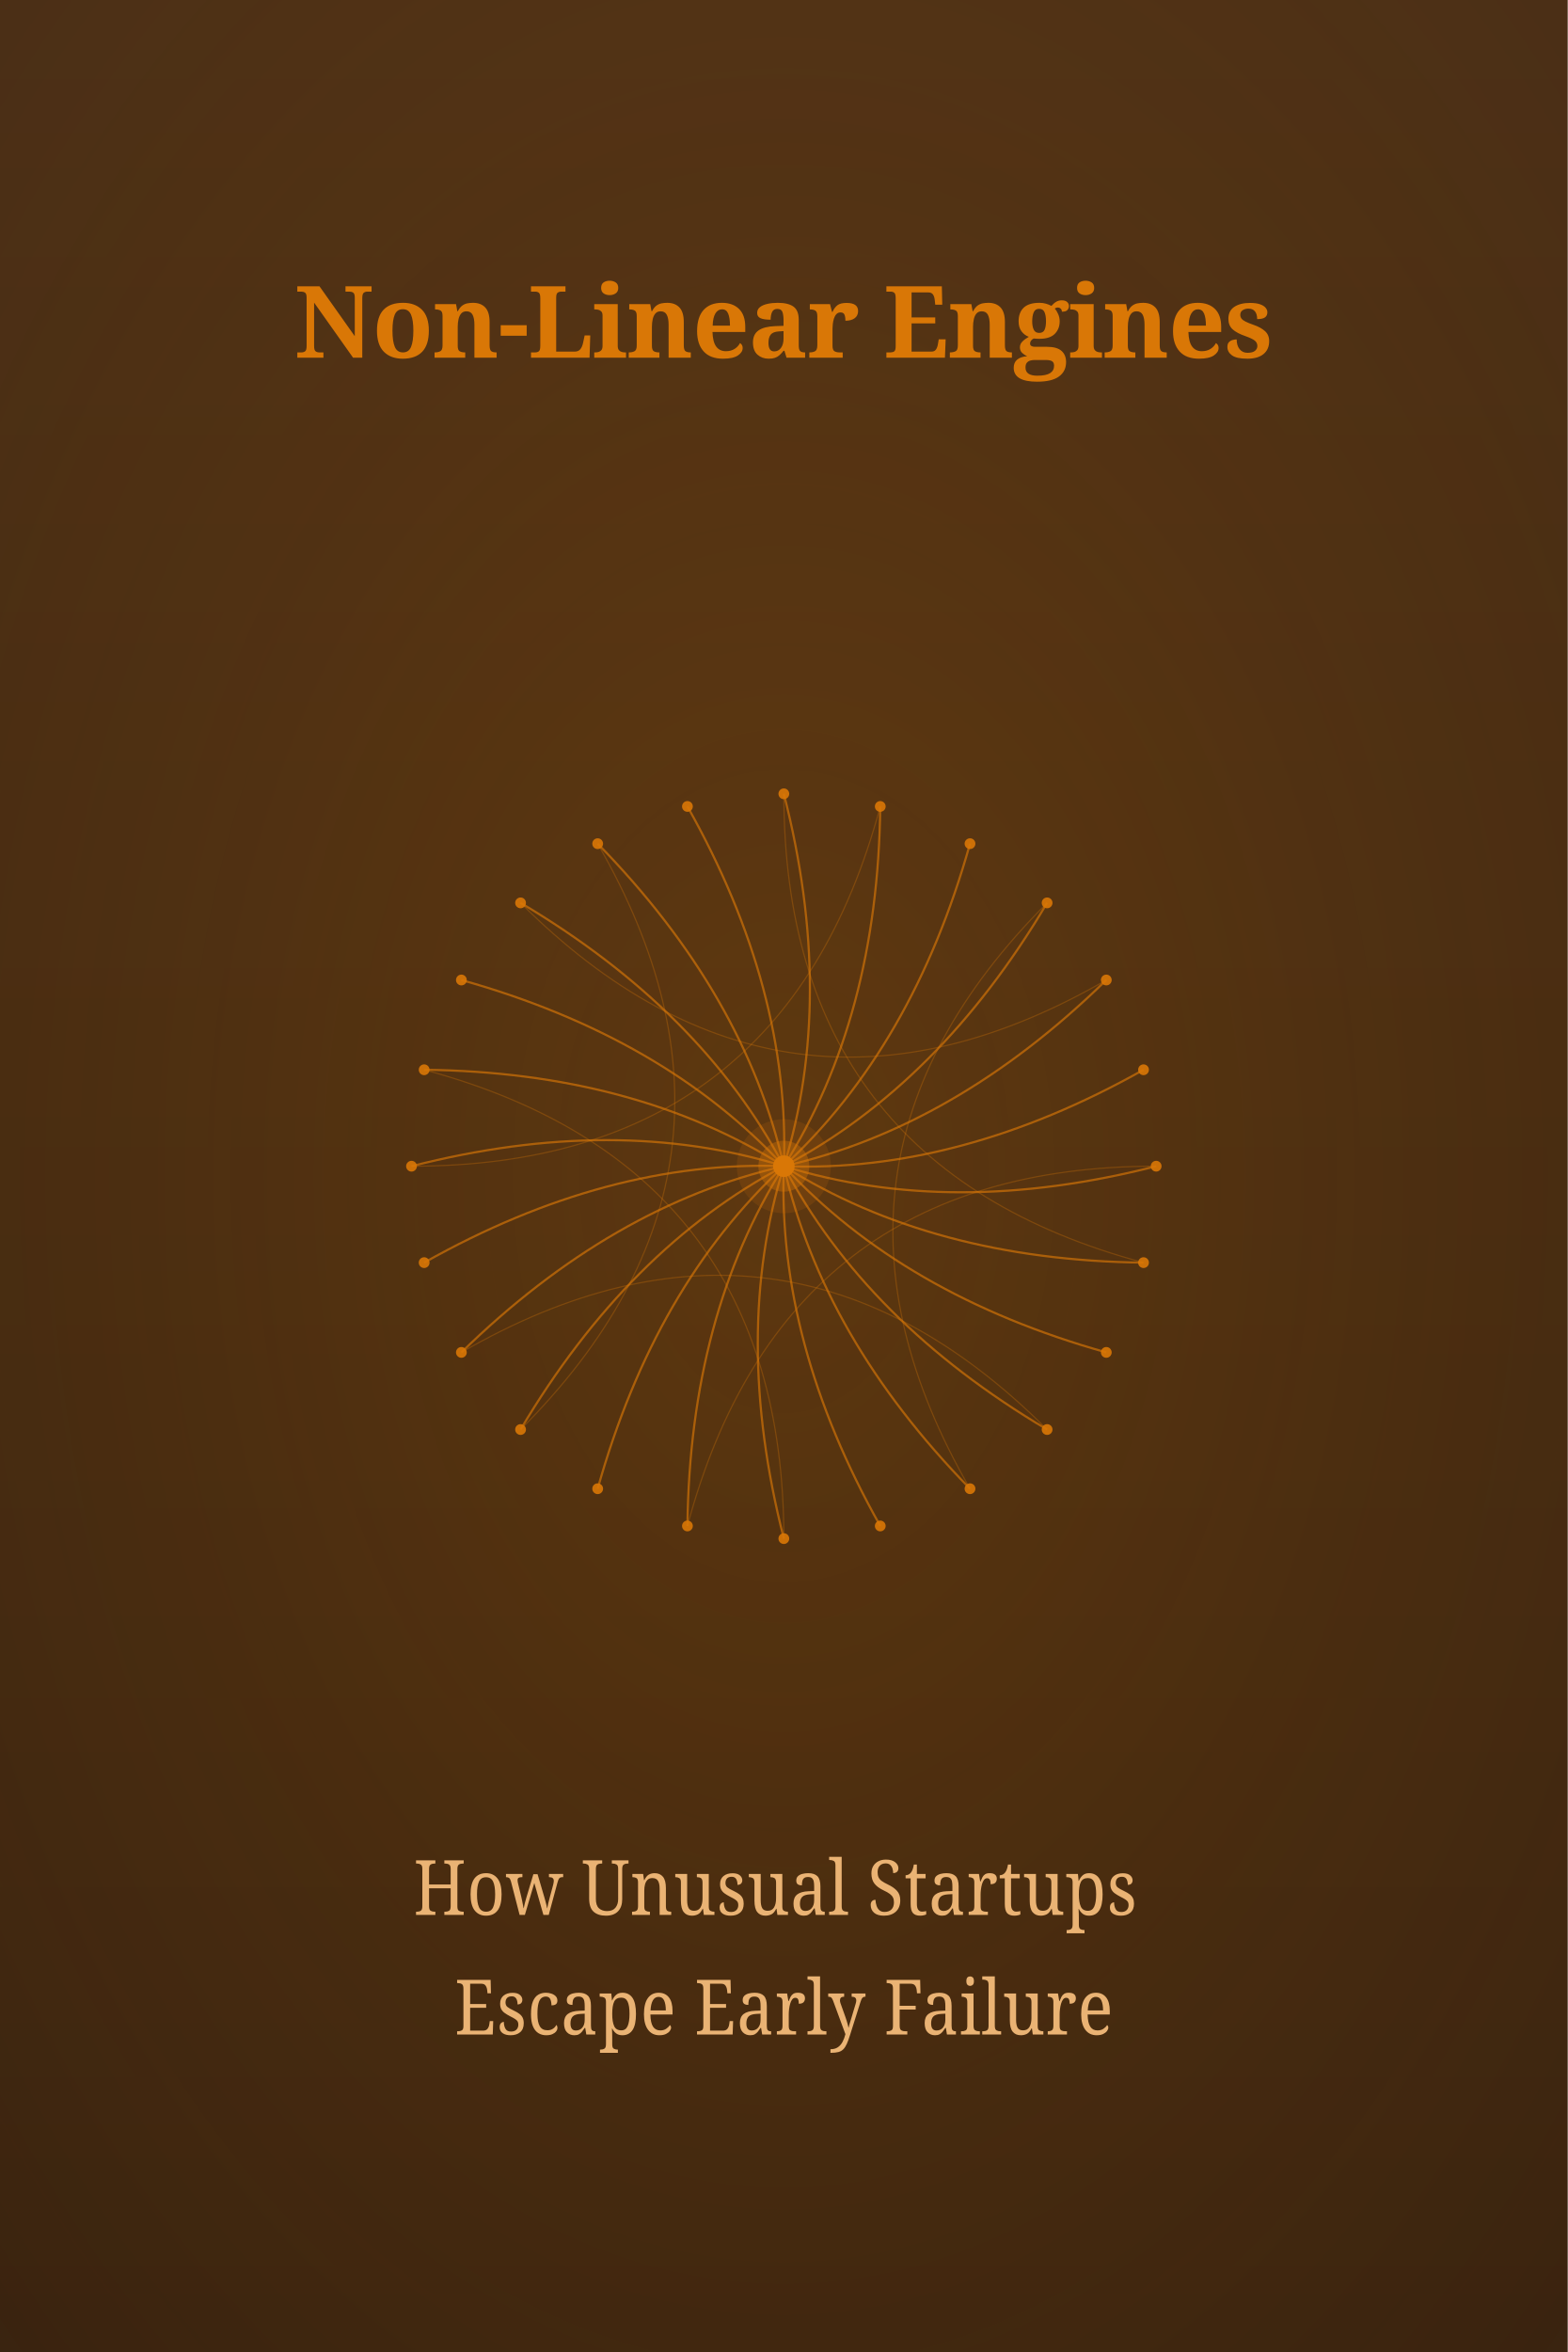
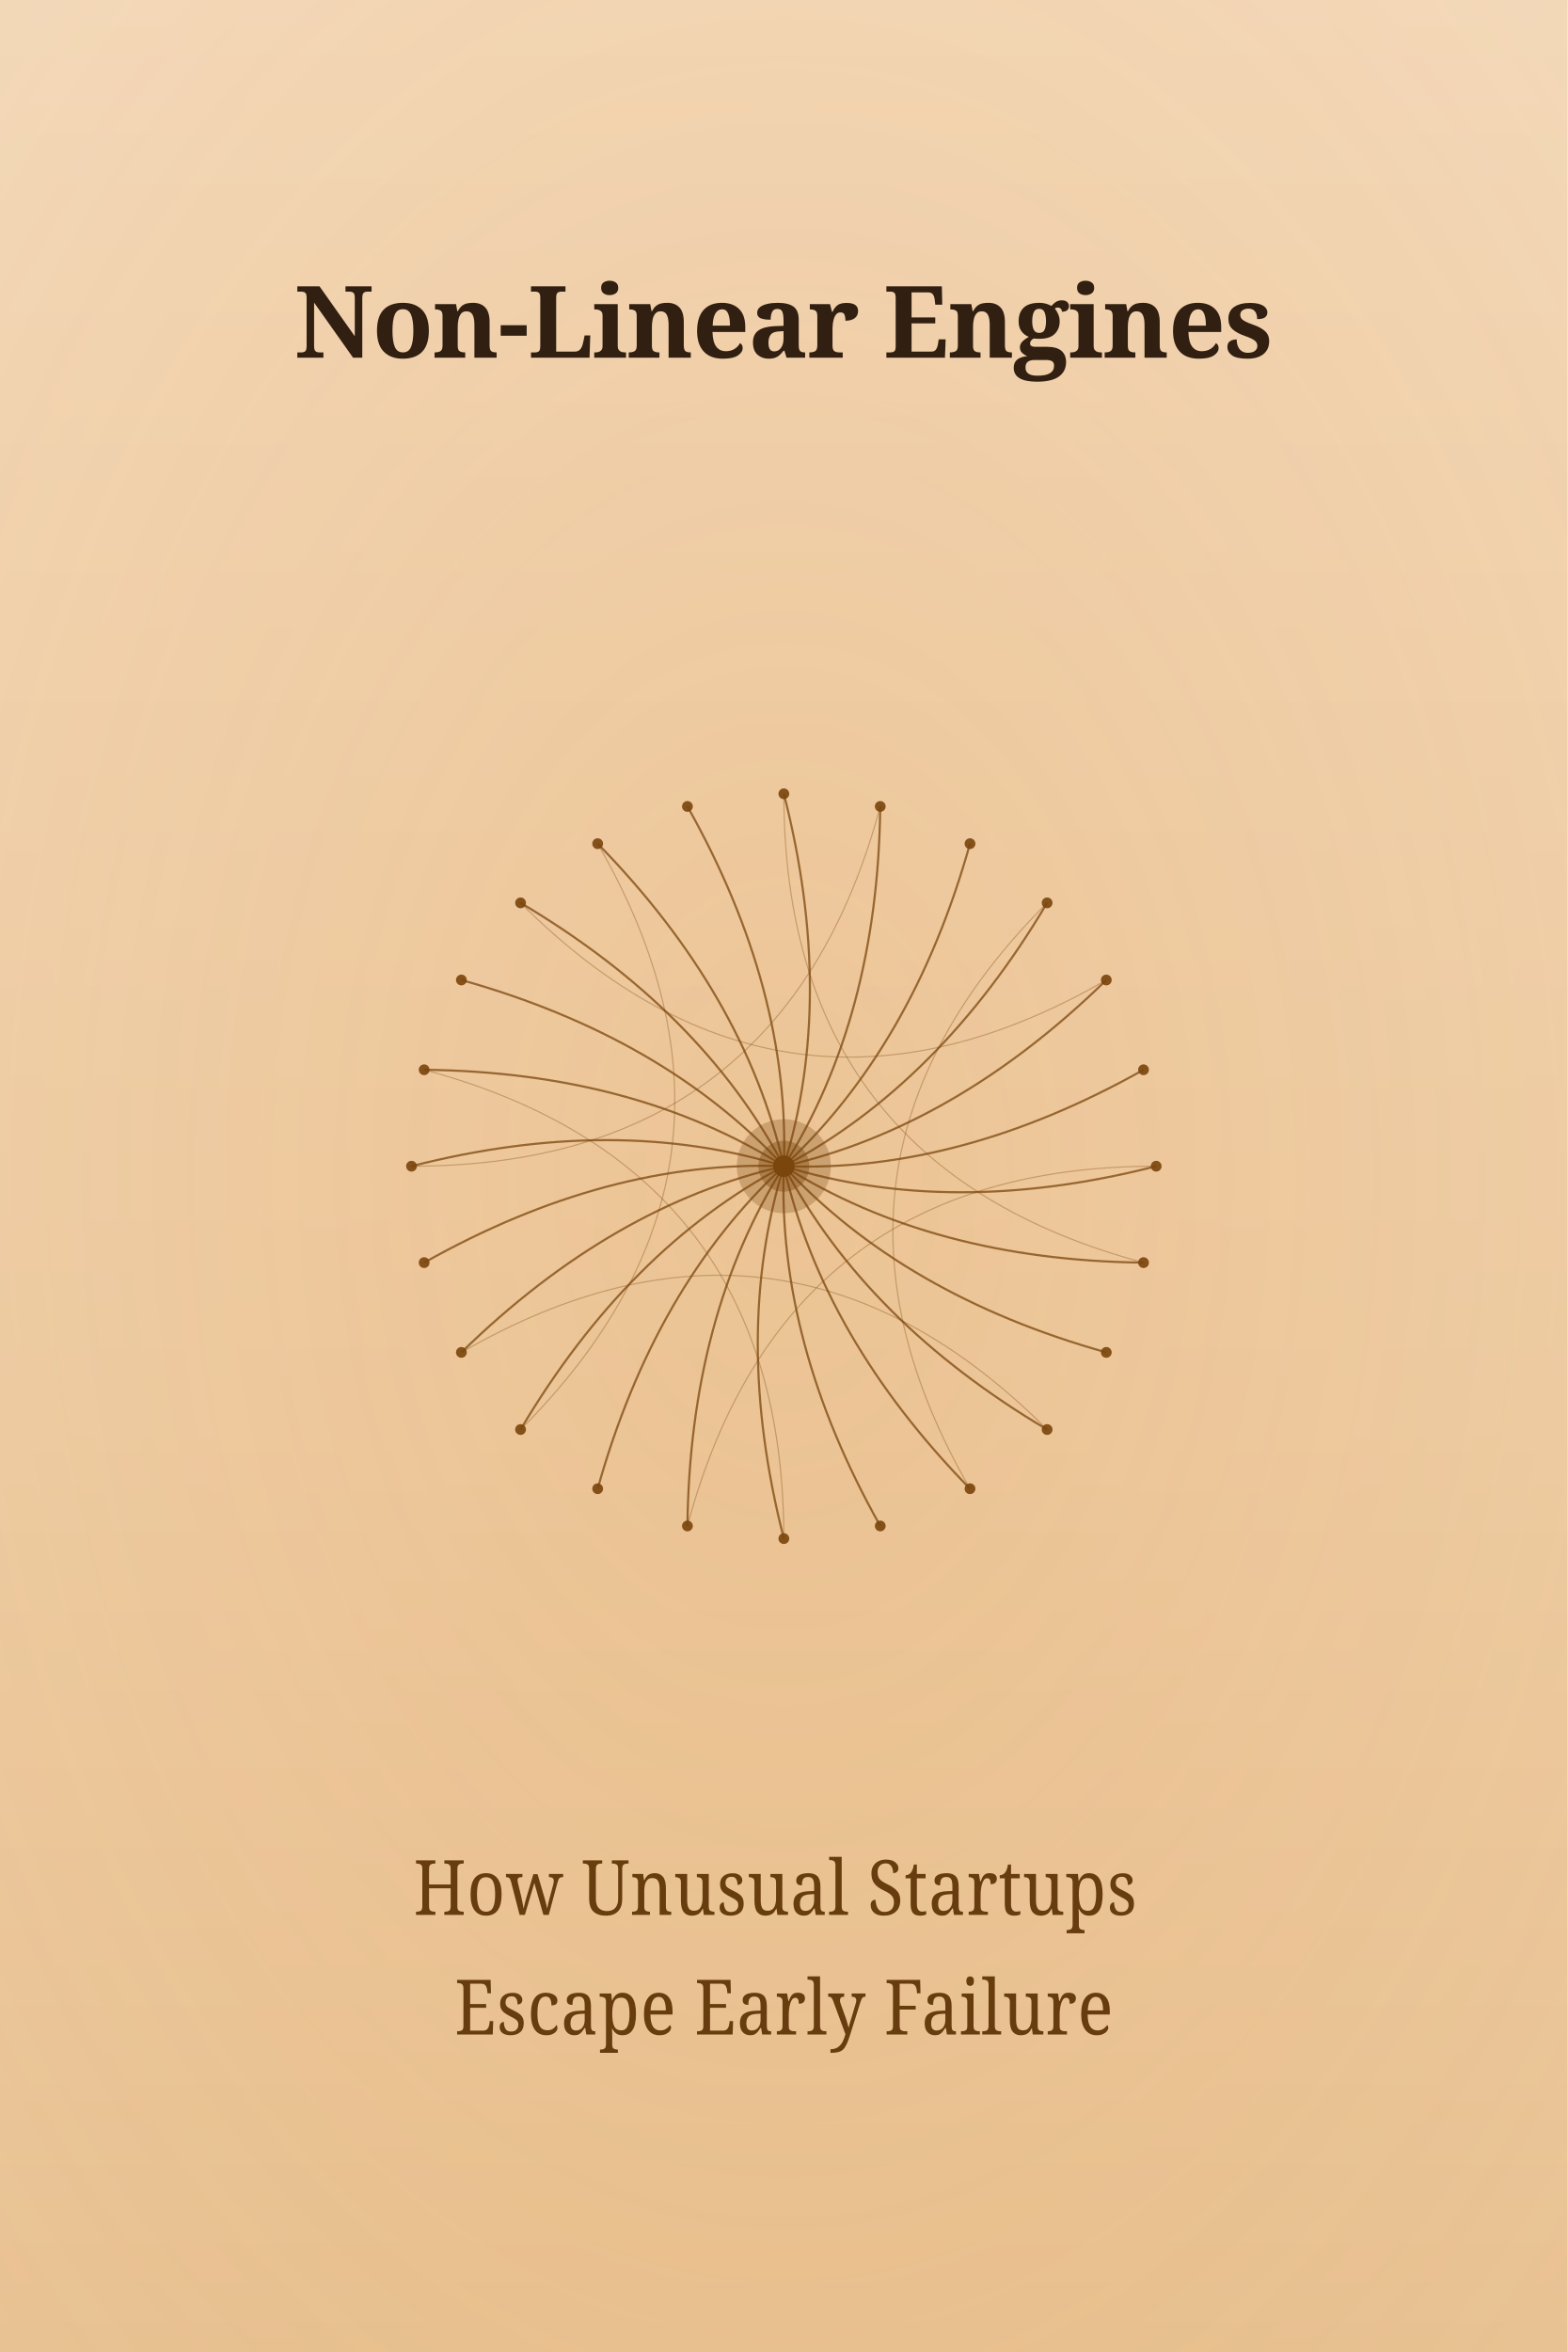
<svg xmlns="http://www.w3.org/2000/svg" viewBox="0 0 1600 2400" width="100%" height="100%">
  <defs>
    <linearGradient id="bg-non-linear-engines" x1="0%" y1="0%" x2="0%" y2="100%">
-       <stop offset="0%" stop-color="#3d2817" />
-       <stop offset="60%" stop-color="#312012" />
-       <stop offset="100%" stop-color="#2a1b10" />
+       <stop offset="0%" stop-color="#f4dcc0" />
+       <stop offset="60%" stop-color="#efd1ad" />
+       <stop offset="100%" stop-color="#e9c599" />
    </linearGradient>
    <radialGradient id="halo-non-linear-engines" cx="50%" cy="50%" r="75%">
-       <stop offset="0%" stop-color="#d97706" stop-opacity="0.26" />
-       <stop offset="55%" stop-color="#d97706" stop-opacity="0.15" />
-       <stop offset="100%" stop-color="#d97706" stop-opacity="0.08" />
+       <stop offset="0%" stop-color="#d97706" stop-opacity="0.16" />
+       <stop offset="55%" stop-color="#d97706" stop-opacity="0.09" />
+       <stop offset="100%" stop-color="#d97706" stop-opacity="0.03" />
    </radialGradient>
  </defs>
  <rect width="1600" height="2400" fill="url(#bg-non-linear-engines)" />
  <rect width="1600" height="2400" fill="url(#halo-non-linear-engines)" />
  <g text-anchor="middle">
-     <text x="800" y="365" font-family="'Literata', Georgia, serif" font-size="102" font-weight="700" letter-spacing="-0.01em" fill="#d97706">Non-Linear Engines</text>
+     <text x="800" y="365" font-family="'Literata', Georgia, serif" font-size="102" font-weight="700" letter-spacing="-0.01em" fill="#312012">Non-Linear Engines</text>
  </g>
  <g class="emblem-star" transform="translate(0, -210)">
-     <path d="M 800 1400 Q 972.0 1453.2 1180.0 1400.0" stroke="#d97706" stroke-width="2.2" fill="none" opacity="0.65" />
-     <path d="M 1180.0 1400.0 Q 800 1400 701.6 1767.1" stroke="#d97706" stroke-width="1.2" fill="none" opacity="0.3" />
-     <path d="M 800 1400 Q 952.3 1495.9 1167.1 1498.4" stroke="#d97706" stroke-width="2.2" fill="none" opacity="0.65" />
-     <path d="M 800 1400 Q 922.3 1532.0 1129.1 1590.0" stroke="#d97706" stroke-width="2.2" fill="none" opacity="0.65" />
-     <path d="M 800 1400 Q 884.0 1559.2 1068.7 1668.7" stroke="#d97706" stroke-width="2.2" fill="none" opacity="0.65" />
-     <path d="M 1068.7 1668.7 Q 800 1400 470.9 1590.0" stroke="#d97706" stroke-width="1.2" fill="none" opacity="0.3" />
-     <path d="M 800 1400 Q 839.9 1575.5 990.0 1729.1" stroke="#d97706" stroke-width="2.2" fill="none" opacity="0.65" />
-     <path d="M 800 1400 Q 793.1 1579.9 898.4 1767.1" stroke="#d97706" stroke-width="2.2" fill="none" opacity="0.65" />
-     <path d="M 800 1400 Q 746.8 1572.0 800.0 1780.0" stroke="#d97706" stroke-width="2.2" fill="none" opacity="0.65" />
-     <path d="M 800.0 1780.0 Q 800 1400 432.9 1301.6" stroke="#d97706" stroke-width="1.2" fill="none" opacity="0.3" />
-     <path d="M 800 1400 Q 704.1 1552.3 701.6 1767.1" stroke="#d97706" stroke-width="2.2" fill="none" opacity="0.65" />
-     <path d="M 800 1400 Q 668.0 1522.3 610.0 1729.1" stroke="#d97706" stroke-width="2.2" fill="none" opacity="0.65" />
-     <path d="M 800 1400 Q 640.8 1484.0 531.3 1668.7" stroke="#d97706" stroke-width="2.2" fill="none" opacity="0.65" />
-     <path d="M 531.3 1668.7 Q 800 1400 610.0 1070.9" stroke="#d97706" stroke-width="1.2" fill="none" opacity="0.3" />
-     <path d="M 800 1400 Q 624.5 1439.9 470.9 1590.0" stroke="#d97706" stroke-width="2.2" fill="none" opacity="0.65" />
-     <path d="M 800 1400 Q 620.1 1393.1 432.9 1498.4" stroke="#d97706" stroke-width="2.2" fill="none" opacity="0.65" />
-     <path d="M 800 1400 Q 628.0 1346.8 420.0 1400.0" stroke="#d97706" stroke-width="2.2" fill="none" opacity="0.65" />
-     <path d="M 420.0 1400.0 Q 800 1400 898.4 1032.9" stroke="#d97706" stroke-width="1.2" fill="none" opacity="0.3" />
-     <path d="M 800 1400 Q 647.7 1304.1 432.9 1301.6" stroke="#d97706" stroke-width="2.2" fill="none" opacity="0.65" />
-     <path d="M 800 1400 Q 677.7 1268.0 470.9 1210.0" stroke="#d97706" stroke-width="2.2" fill="none" opacity="0.65" />
-     <path d="M 800 1400 Q 716.0 1240.8 531.3 1131.3" stroke="#d97706" stroke-width="2.2" fill="none" opacity="0.65" />
-     <path d="M 531.3 1131.3 Q 800 1400 1129.1 1210.0" stroke="#d97706" stroke-width="1.2" fill="none" opacity="0.3" />
-     <path d="M 800 1400 Q 760.1 1224.5 610.0 1070.9" stroke="#d97706" stroke-width="2.2" fill="none" opacity="0.65" />
-     <path d="M 800 1400 Q 806.9 1220.1 701.6 1032.9" stroke="#d97706" stroke-width="2.2" fill="none" opacity="0.65" />
-     <path d="M 800 1400 Q 853.2 1228.0 800.0 1020.0" stroke="#d97706" stroke-width="2.2" fill="none" opacity="0.65" />
-     <path d="M 800.0 1020.0 Q 800 1400 1167.1 1498.4" stroke="#d97706" stroke-width="1.2" fill="none" opacity="0.3" />
-     <path d="M 800 1400 Q 895.9 1247.7 898.4 1032.9" stroke="#d97706" stroke-width="2.2" fill="none" opacity="0.65" />
-     <path d="M 800 1400 Q 932.0 1277.7 990.0 1070.9" stroke="#d97706" stroke-width="2.2" fill="none" opacity="0.65" />
-     <path d="M 800 1400 Q 959.2 1316.0 1068.7 1131.3" stroke="#d97706" stroke-width="2.2" fill="none" opacity="0.65" />
-     <path d="M 1068.7 1131.3 Q 800 1400 990.0 1729.1" stroke="#d97706" stroke-width="1.2" fill="none" opacity="0.3" />
-     <path d="M 800 1400 Q 975.5 1360.1 1129.1 1210.0" stroke="#d97706" stroke-width="2.2" fill="none" opacity="0.65" />
-     <path d="M 800 1400 Q 979.9 1406.9 1167.1 1301.6" stroke="#d97706" stroke-width="2.2" fill="none" opacity="0.65" />
-     <circle cx="1180.0" cy="1400.0" r="5.5" fill="#d97706" opacity="0.9" />
-     <circle cx="1167.1" cy="1498.4" r="5.5" fill="#d97706" opacity="0.9" />
-     <circle cx="1129.1" cy="1590.0" r="5.5" fill="#d97706" opacity="0.9" />
-     <circle cx="1068.7" cy="1668.7" r="5.5" fill="#d97706" opacity="0.9" />
-     <circle cx="990.0" cy="1729.1" r="5.5" fill="#d97706" opacity="0.9" />
-     <circle cx="898.4" cy="1767.1" r="5.5" fill="#d97706" opacity="0.9" />
-     <circle cx="800.0" cy="1780.0" r="5.5" fill="#d97706" opacity="0.9" />
-     <circle cx="701.6" cy="1767.1" r="5.5" fill="#d97706" opacity="0.9" />
-     <circle cx="610.0" cy="1729.1" r="5.5" fill="#d97706" opacity="0.9" />
-     <circle cx="531.3" cy="1668.7" r="5.5" fill="#d97706" opacity="0.9" />
-     <circle cx="470.9" cy="1590.0" r="5.5" fill="#d97706" opacity="0.9" />
-     <circle cx="432.9" cy="1498.4" r="5.5" fill="#d97706" opacity="0.9" />
-     <circle cx="420.0" cy="1400.0" r="5.5" fill="#d97706" opacity="0.9" />
-     <circle cx="432.9" cy="1301.6" r="5.5" fill="#d97706" opacity="0.9" />
-     <circle cx="470.9" cy="1210.0" r="5.5" fill="#d97706" opacity="0.9" />
-     <circle cx="531.3" cy="1131.3" r="5.5" fill="#d97706" opacity="0.9" />
-     <circle cx="610.0" cy="1070.9" r="5.5" fill="#d97706" opacity="0.9" />
-     <circle cx="701.6" cy="1032.9" r="5.5" fill="#d97706" opacity="0.9" />
-     <circle cx="800.0" cy="1020.0" r="5.5" fill="#d97706" opacity="0.9" />
-     <circle cx="898.4" cy="1032.9" r="5.5" fill="#d97706" opacity="0.9" />
-     <circle cx="990.0" cy="1070.9" r="5.5" fill="#d97706" opacity="0.9" />
-     <circle cx="1068.7" cy="1131.3" r="5.5" fill="#d97706" opacity="0.9" />
-     <circle cx="1129.1" cy="1210.0" r="5.5" fill="#d97706" opacity="0.9" />
-     <circle cx="1167.1" cy="1301.6" r="5.5" fill="#d97706" opacity="0.9" />
-     <circle cx="800" cy="1400" r="48" fill="#d97706" opacity="0.14" />
-     <circle cx="800" cy="1400" r="26" fill="#d97706" opacity="0.35" />
-     <circle cx="800" cy="1400" r="11" fill="#d97706" />
+     <path d="M 800 1400 Q 972.0 1453.2 1180.0 1400.0" stroke="#7b460d" stroke-width="2.2" fill="none" opacity="0.75" />
+     <path d="M 1180.0 1400.0 Q 800 1400 701.6 1767.1" stroke="#7b460d" stroke-width="1.2" fill="none" opacity="0.34" />
+     <path d="M 800 1400 Q 952.3 1495.9 1167.1 1498.4" stroke="#7b460d" stroke-width="2.2" fill="none" opacity="0.75" />
+     <path d="M 800 1400 Q 922.3 1532.0 1129.1 1590.0" stroke="#7b460d" stroke-width="2.2" fill="none" opacity="0.75" />
+     <path d="M 800 1400 Q 884.0 1559.2 1068.7 1668.7" stroke="#7b460d" stroke-width="2.2" fill="none" opacity="0.75" />
+     <path d="M 1068.7 1668.7 Q 800 1400 470.9 1590.0" stroke="#7b460d" stroke-width="1.2" fill="none" opacity="0.34" />
+     <path d="M 800 1400 Q 839.9 1575.5 990.0 1729.1" stroke="#7b460d" stroke-width="2.2" fill="none" opacity="0.75" />
+     <path d="M 800 1400 Q 793.1 1579.9 898.4 1767.1" stroke="#7b460d" stroke-width="2.2" fill="none" opacity="0.75" />
+     <path d="M 800 1400 Q 746.8 1572.0 800.0 1780.0" stroke="#7b460d" stroke-width="2.2" fill="none" opacity="0.75" />
+     <path d="M 800.0 1780.0 Q 800 1400 432.9 1301.6" stroke="#7b460d" stroke-width="1.2" fill="none" opacity="0.34" />
+     <path d="M 800 1400 Q 704.1 1552.3 701.6 1767.1" stroke="#7b460d" stroke-width="2.2" fill="none" opacity="0.75" />
+     <path d="M 800 1400 Q 668.0 1522.3 610.0 1729.1" stroke="#7b460d" stroke-width="2.2" fill="none" opacity="0.75" />
+     <path d="M 800 1400 Q 640.8 1484.0 531.3 1668.7" stroke="#7b460d" stroke-width="2.2" fill="none" opacity="0.75" />
+     <path d="M 531.3 1668.7 Q 800 1400 610.0 1070.9" stroke="#7b460d" stroke-width="1.2" fill="none" opacity="0.34" />
+     <path d="M 800 1400 Q 624.5 1439.9 470.9 1590.0" stroke="#7b460d" stroke-width="2.2" fill="none" opacity="0.75" />
+     <path d="M 800 1400 Q 620.1 1393.1 432.9 1498.4" stroke="#7b460d" stroke-width="2.2" fill="none" opacity="0.75" />
+     <path d="M 800 1400 Q 628.0 1346.8 420.0 1400.0" stroke="#7b460d" stroke-width="2.2" fill="none" opacity="0.75" />
+     <path d="M 420.0 1400.0 Q 800 1400 898.4 1032.9" stroke="#7b460d" stroke-width="1.2" fill="none" opacity="0.34" />
+     <path d="M 800 1400 Q 647.7 1304.1 432.9 1301.6" stroke="#7b460d" stroke-width="2.2" fill="none" opacity="0.75" />
+     <path d="M 800 1400 Q 677.7 1268.0 470.9 1210.0" stroke="#7b460d" stroke-width="2.2" fill="none" opacity="0.75" />
+     <path d="M 800 1400 Q 716.0 1240.8 531.3 1131.3" stroke="#7b460d" stroke-width="2.2" fill="none" opacity="0.75" />
+     <path d="M 531.3 1131.3 Q 800 1400 1129.1 1210.0" stroke="#7b460d" stroke-width="1.2" fill="none" opacity="0.34" />
+     <path d="M 800 1400 Q 760.1 1224.5 610.0 1070.9" stroke="#7b460d" stroke-width="2.2" fill="none" opacity="0.75" />
+     <path d="M 800 1400 Q 806.9 1220.1 701.6 1032.9" stroke="#7b460d" stroke-width="2.2" fill="none" opacity="0.75" />
+     <path d="M 800 1400 Q 853.2 1228.0 800.0 1020.0" stroke="#7b460d" stroke-width="2.2" fill="none" opacity="0.75" />
+     <path d="M 800.0 1020.0 Q 800 1400 1167.1 1498.4" stroke="#7b460d" stroke-width="1.2" fill="none" opacity="0.34" />
+     <path d="M 800 1400 Q 895.9 1247.7 898.4 1032.9" stroke="#7b460d" stroke-width="2.2" fill="none" opacity="0.75" />
+     <path d="M 800 1400 Q 932.0 1277.7 990.0 1070.9" stroke="#7b460d" stroke-width="2.2" fill="none" opacity="0.75" />
+     <path d="M 800 1400 Q 959.2 1316.0 1068.7 1131.3" stroke="#7b460d" stroke-width="2.2" fill="none" opacity="0.75" />
+     <path d="M 1068.7 1131.3 Q 800 1400 990.0 1729.1" stroke="#7b460d" stroke-width="1.2" fill="none" opacity="0.34" />
+     <path d="M 800 1400 Q 975.5 1360.1 1129.1 1210.0" stroke="#7b460d" stroke-width="2.2" fill="none" opacity="0.75" />
+     <path d="M 800 1400 Q 979.9 1406.9 1167.1 1301.6" stroke="#7b460d" stroke-width="2.2" fill="none" opacity="0.75" />
+     <circle cx="1180.0" cy="1400.0" r="5.5" fill="#7b460d" opacity="0.92" />
+     <circle cx="1167.1" cy="1498.4" r="5.5" fill="#7b460d" opacity="0.92" />
+     <circle cx="1129.1" cy="1590.0" r="5.5" fill="#7b460d" opacity="0.92" />
+     <circle cx="1068.7" cy="1668.7" r="5.5" fill="#7b460d" opacity="0.92" />
+     <circle cx="990.0" cy="1729.1" r="5.5" fill="#7b460d" opacity="0.92" />
+     <circle cx="898.4" cy="1767.1" r="5.5" fill="#7b460d" opacity="0.92" />
+     <circle cx="800.0" cy="1780.0" r="5.5" fill="#7b460d" opacity="0.92" />
+     <circle cx="701.6" cy="1767.1" r="5.5" fill="#7b460d" opacity="0.92" />
+     <circle cx="610.0" cy="1729.1" r="5.5" fill="#7b460d" opacity="0.92" />
+     <circle cx="531.3" cy="1668.7" r="5.5" fill="#7b460d" opacity="0.92" />
+     <circle cx="470.9" cy="1590.0" r="5.5" fill="#7b460d" opacity="0.92" />
+     <circle cx="432.9" cy="1498.4" r="5.5" fill="#7b460d" opacity="0.92" />
+     <circle cx="420.0" cy="1400.0" r="5.5" fill="#7b460d" opacity="0.92" />
+     <circle cx="432.9" cy="1301.6" r="5.5" fill="#7b460d" opacity="0.92" />
+     <circle cx="470.9" cy="1210.0" r="5.5" fill="#7b460d" opacity="0.92" />
+     <circle cx="531.3" cy="1131.3" r="5.5" fill="#7b460d" opacity="0.92" />
+     <circle cx="610.0" cy="1070.9" r="5.5" fill="#7b460d" opacity="0.92" />
+     <circle cx="701.6" cy="1032.9" r="5.5" fill="#7b460d" opacity="0.92" />
+     <circle cx="800.0" cy="1020.0" r="5.5" fill="#7b460d" opacity="0.92" />
+     <circle cx="898.4" cy="1032.9" r="5.5" fill="#7b460d" opacity="0.92" />
+     <circle cx="990.0" cy="1070.9" r="5.5" fill="#7b460d" opacity="0.92" />
+     <circle cx="1068.7" cy="1131.3" r="5.5" fill="#7b460d" opacity="0.92" />
+     <circle cx="1129.1" cy="1210.0" r="5.5" fill="#7b460d" opacity="0.92" />
+     <circle cx="1167.1" cy="1301.6" r="5.5" fill="#7b460d" opacity="0.92" />
+     <circle cx="800" cy="1400" r="48" fill="#7b460d" opacity="0.28" />
+     <circle cx="800" cy="1400" r="26" fill="#7b460d" opacity="0.40" />
+     <circle cx="800" cy="1400" r="11" fill="#7b460d" />
  </g>
  <g text-anchor="middle" transform="translate(800, 0) scale(0.87, 1) translate(-800, 0)">
-     <text x="800" y="1954" font-family="'Literata', Georgia, serif" font-size="78" font-weight="300" letter-spacing="0.01em" fill="#eab374">
+     <text x="800" y="1954" font-family="'Literata', Georgia, serif" font-size="78" font-weight="400" letter-spacing="0.01em" fill="#673c0e">
      <tspan x="800" dy="0">How Unusual Startups</tspan>
      <tspan x="800" dy="122">Escape Early Failure</tspan>
    </text>
  </g>
</svg>
